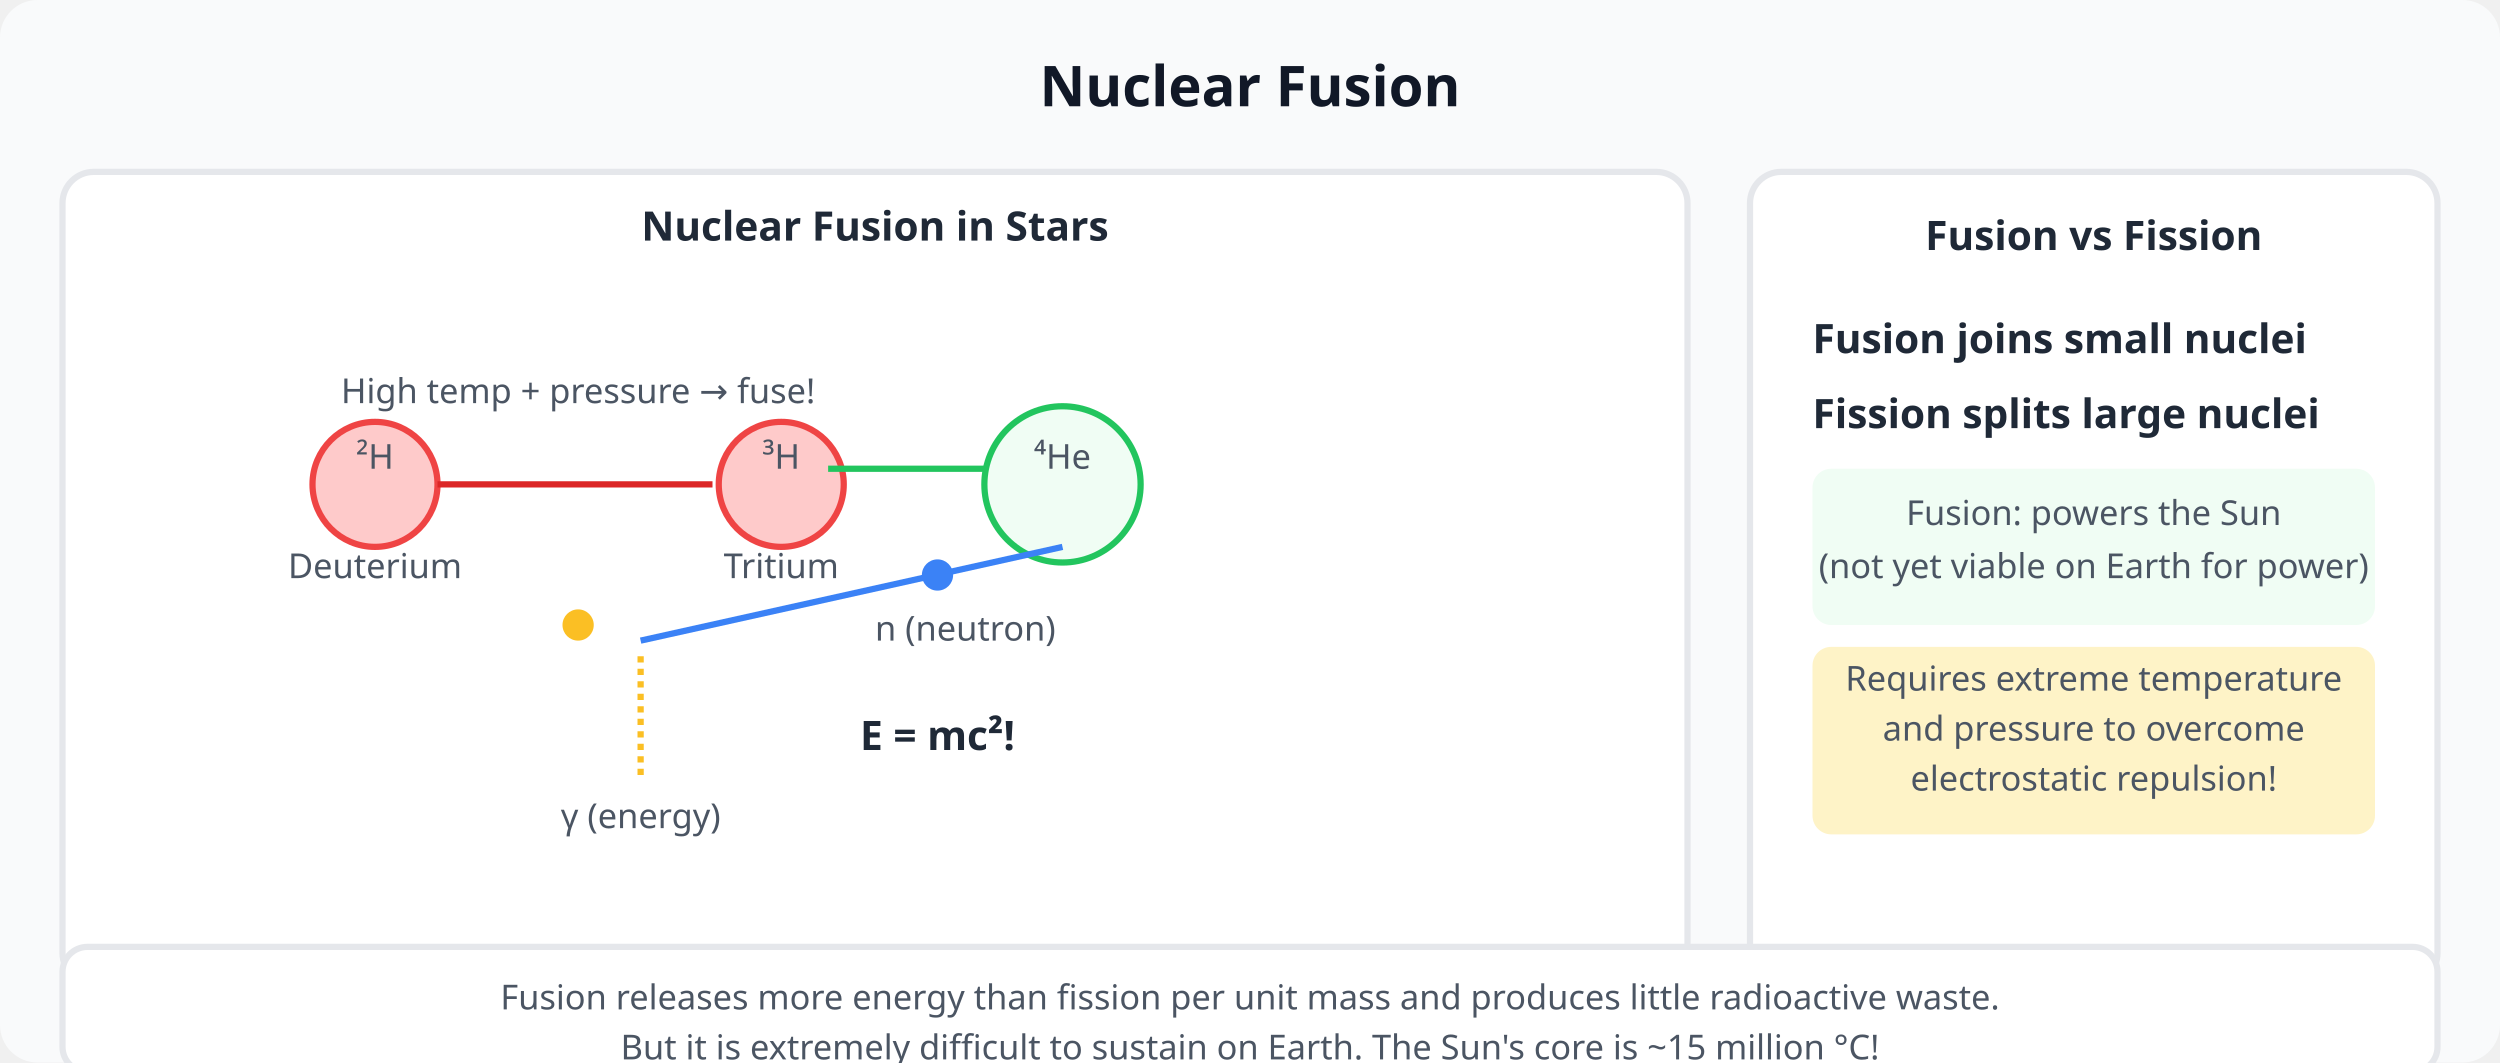
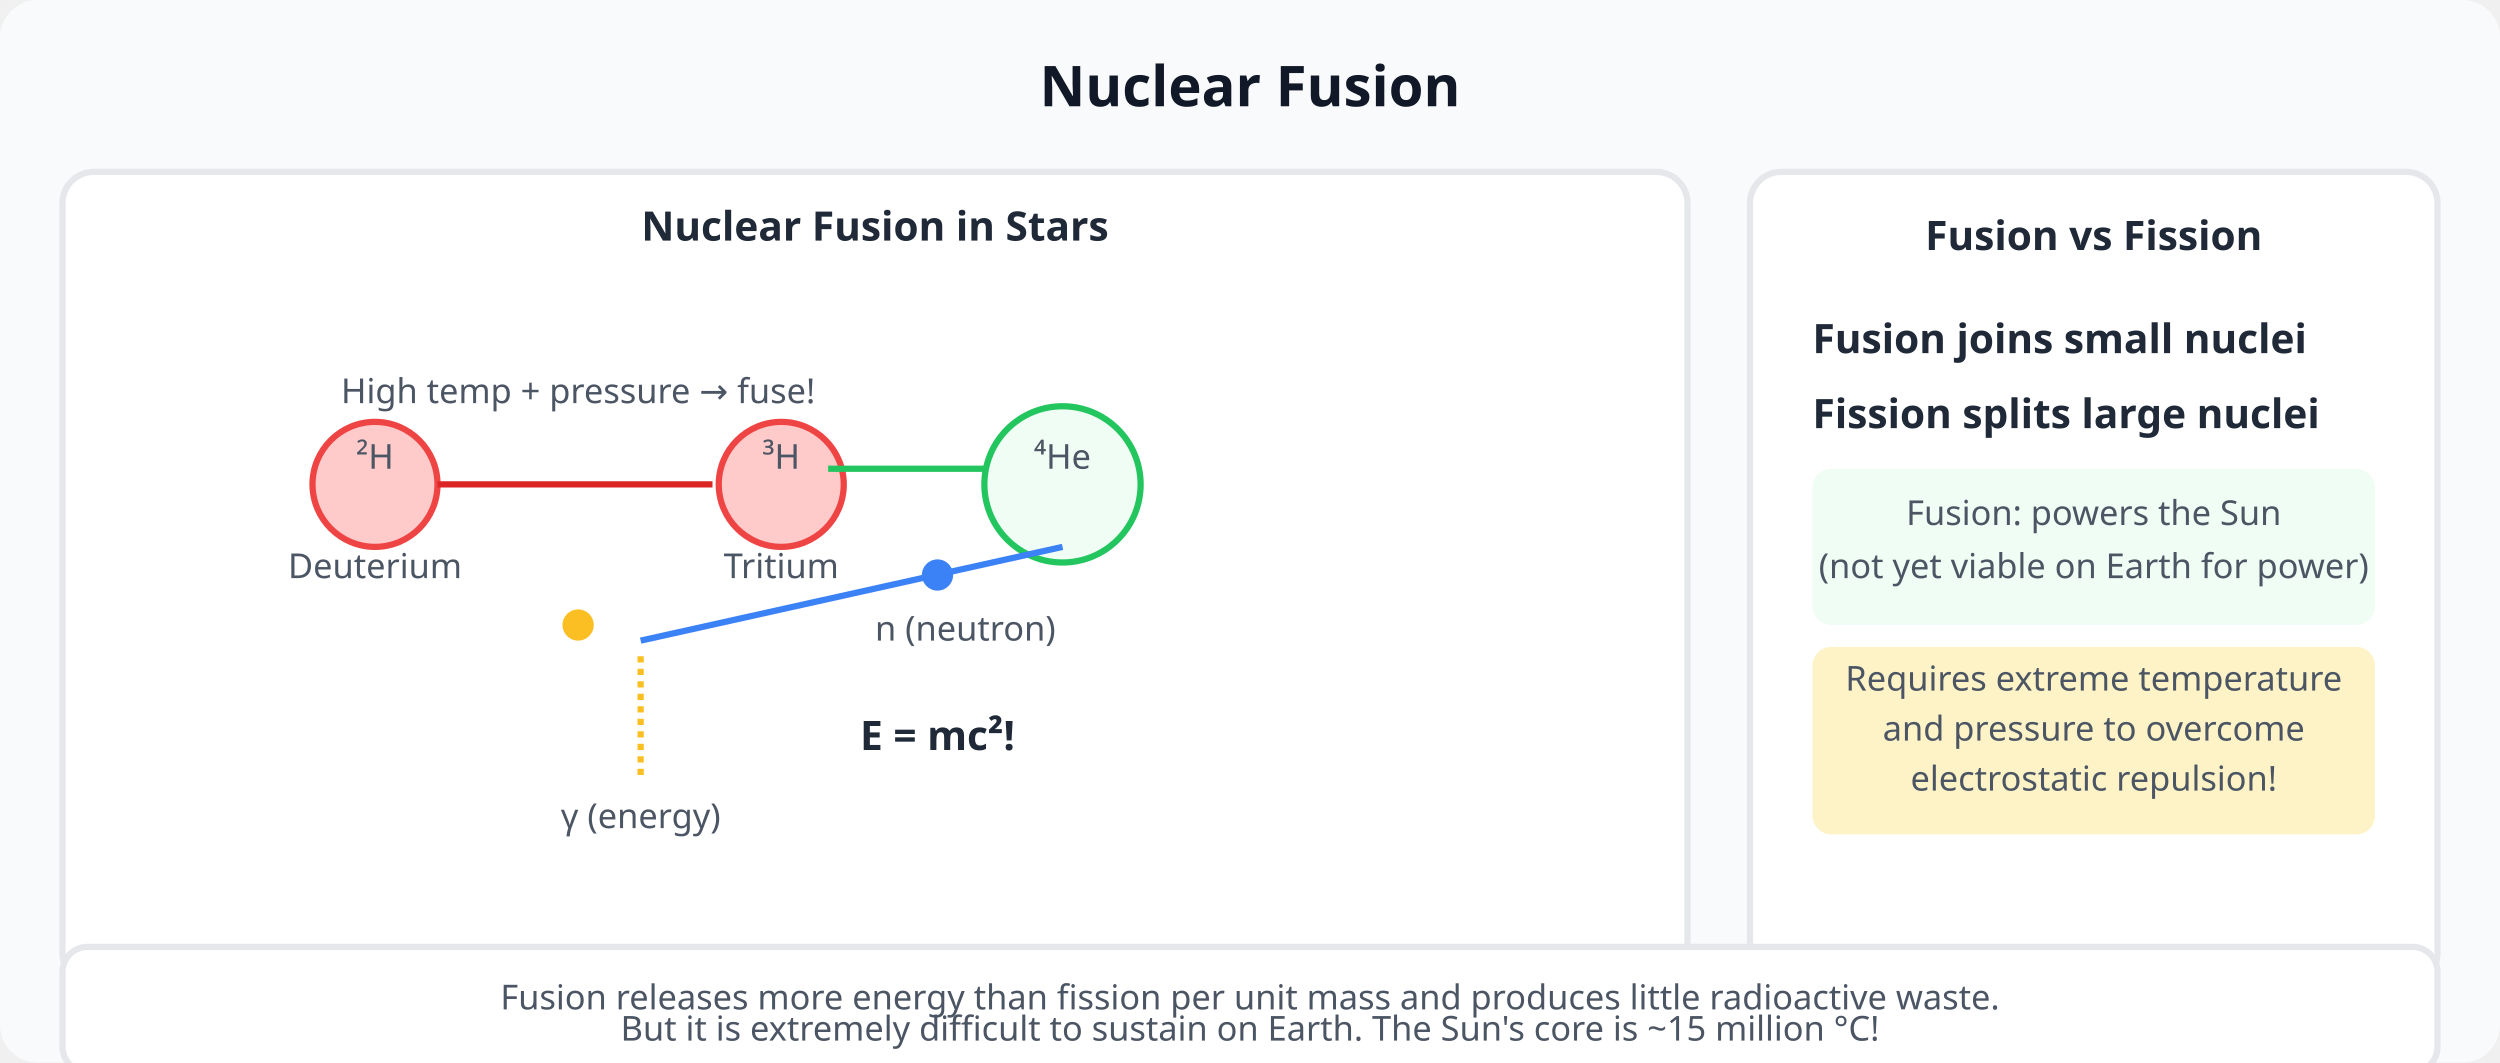
<svg xmlns="http://www.w3.org/2000/svg" viewBox="0 0 800 340" role="img" aria-labelledby="title desc">
  <defs>
    <style>
    .t{font-family:system-ui,sans-serif;font-size:18px;font-weight:700;fill:#111827}
    .l{font-family:system-ui,sans-serif;font-size:13px;font-weight:600;fill:#1f2937}
    .s{font-family:system-ui,sans-serif;font-size:11px;fill:#4b5563}
    .f{font-family:system-ui,sans-serif;font-size:16px;font-weight:700;fill:#dc2626}
    .b{fill:#fff;stroke:#e5e7eb;stroke-width:2}
  </style>
  </defs>
  <rect width="800" height="340" fill="#f9fafb" rx="12" />
  <text x="400" y="34" text-anchor="middle" class="t">Nuclear Fusion</text>
  <g transform="translate(0,55)">
    <rect x="20" y="0" width="520" height="260" rx="10" class="b" />
    <text x="280" y="22" text-anchor="middle" class="l">Nuclear Fusion in Stars</text>
    <g transform="translate(50,40)">
      <circle cx="70" cy="60" r="20" fill="#fecaca" stroke="#ef4444" stroke-width="2" />
      <text x="70" y="55" text-anchor="middle" class="s" fill="#dc2626">²H</text>
      <text x="70" y="90" text-anchor="middle" class="s">Deuterium</text>
      <circle cx="200" cy="60" r="20" fill="#fecaca" stroke="#ef4444" stroke-width="2" />
      <text x="200" y="55" text-anchor="middle" class="s" fill="#dc2626">³H</text>
      <text x="200" y="90" text-anchor="middle" class="s">Tritium</text>
      <line x1="90" y1="60" x2="178" y2="60" stroke="#dc2626" stroke-width="2" />
      <text x="135" y="34" text-anchor="middle" class="s" fill="#dc2626">High temp + pressure → fuse!</text>
      <circle cx="135" cy="105" r="5" fill="#fbbf24" />
      <circle cx="290" cy="60" r="25" fill="#f0fdf4" stroke="#22c55e" stroke-width="2" />
      <text x="290" y="55" text-anchor="middle" class="s" fill="#22c55e">⁴He</text>
      <line x1="215" y1="55" x2="265" y2="55" stroke="#22c55e" stroke-width="2" />
      <line x1="155" y1="110" x2="290" y2="80" stroke="#3b82f6" stroke-width="2" />
      <circle cx="250" cy="89" r="5" fill="#3b82f6" />
      <text x="230" y="110" class="s" fill="#3b82f6">n (neutron)</text>
      <line x1="155" y1="115" x2="155" y2="155" stroke="#fbbf24" stroke-width="2" stroke-dasharray="2,2" />
      <text x="155" y="170" text-anchor="middle" class="s" fill="#eab308">γ (energy)</text>
      <text x="250" y="145" text-anchor="middle" class="l" fill="#dc2626">E = mc²!</text>
    </g>
    <rect x="560" y="0" width="220" height="260" rx="10" class="b" />
    <text x="670" y="25" text-anchor="middle" class="l">Fusion vs Fission</text>
    <g transform="translate(580,40)">
      <text x="0" y="18" class="l">Fusion joins small nuclei</text>
      <text x="0" y="42" class="l">Fission splits large nuclei</text>
      <rect x="0" y="55" width="180" height="50" rx="6" fill="#f0fdf4" />
      <text x="90" y="73" text-anchor="middle" class="s">Fusion: powers the Sun</text>
      <text x="90" y="90" text-anchor="middle" class="s">(not yet viable on Earth for power)</text>
      <rect x="0" y="112" width="180" height="60" rx="6" fill="#fef3c7" />
      <text x="90" y="126" text-anchor="middle" class="s">Requires extreme temperature</text>
      <text x="90" y="142" text-anchor="middle" class="s">and pressure to overcome</text>
      <text x="90" y="158" text-anchor="middle" class="s">electrostatic repulsion!</text>
    </g>
    <rect x="20" y="248" width="760" height="40" rx="8" class="b" />
    <text x="400" y="268" text-anchor="middle" class="s">Fusion releases more energy than fission per unit mass and produces little radioactive waste.</text>
-     <text x="400" y="284" text-anchor="middle" class="s">But it is extremely difficult to sustain on Earth. The Sun's core is ~15 million °C!</text>
+     <text x="400" y="278" text-anchor="middle" class="s">But it is extremely difficult to sustain on Earth. The Sun's core is ~15 million °C!</text>
  </g>
</svg>
